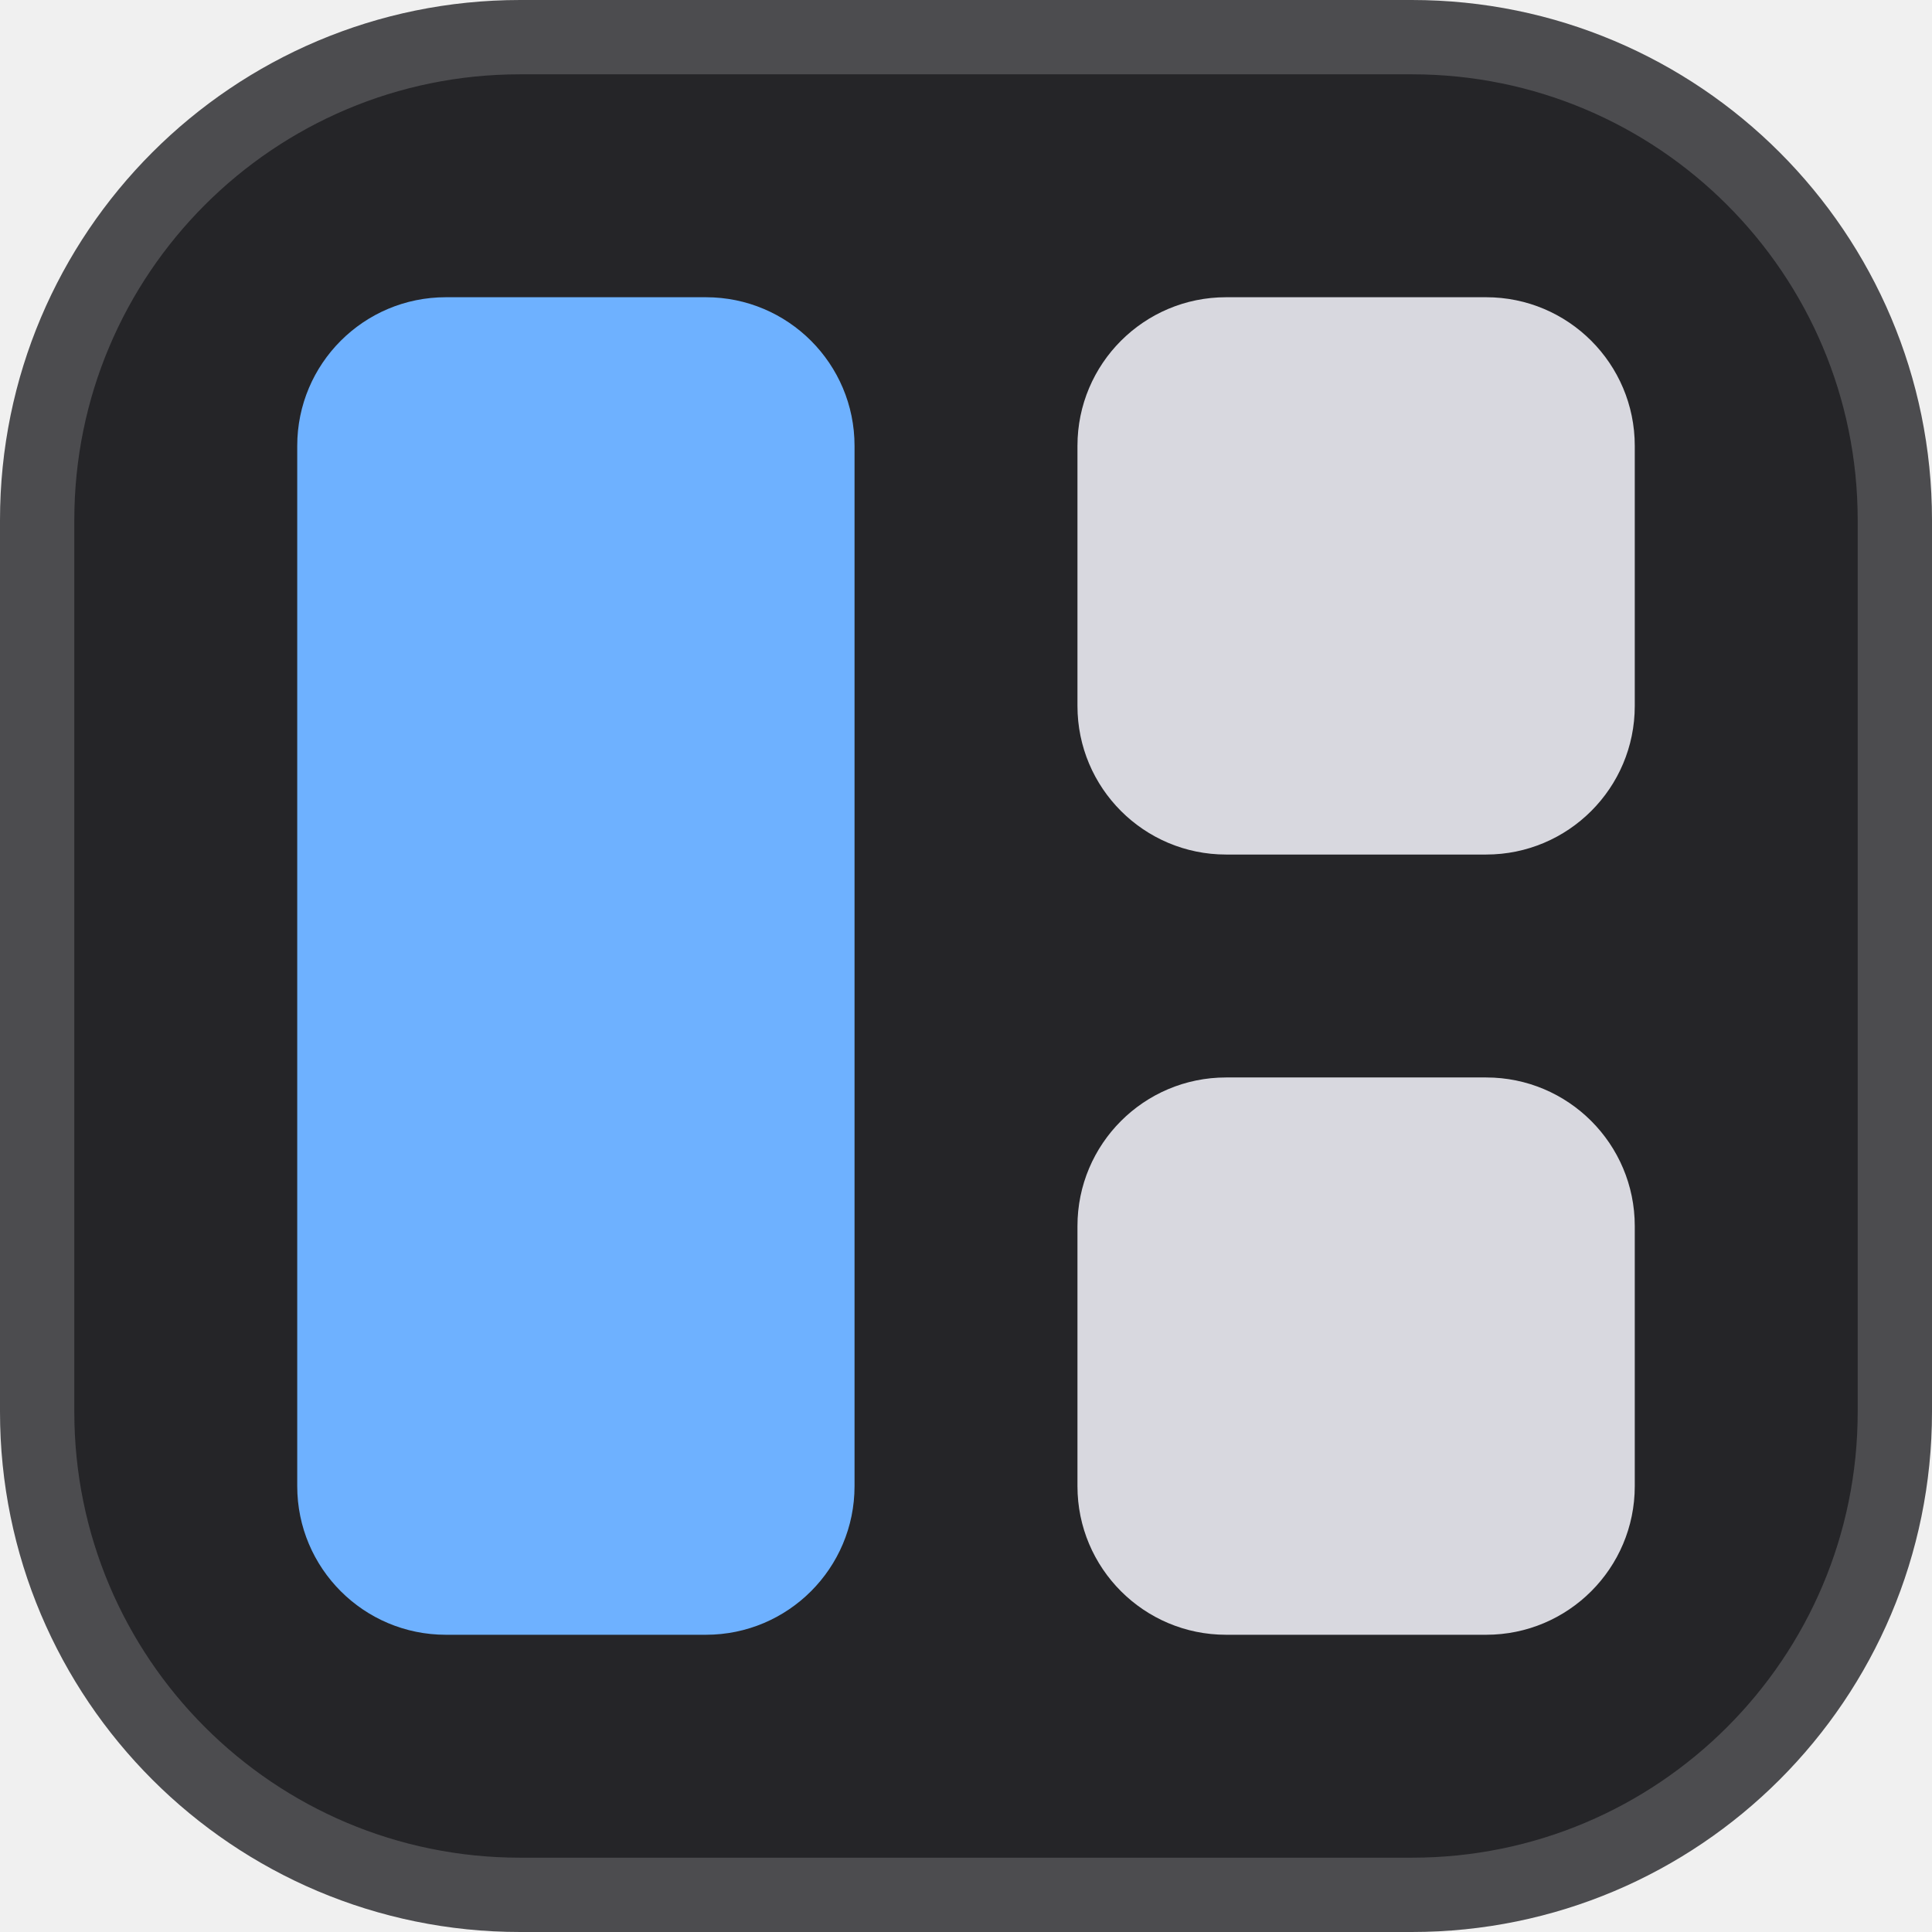
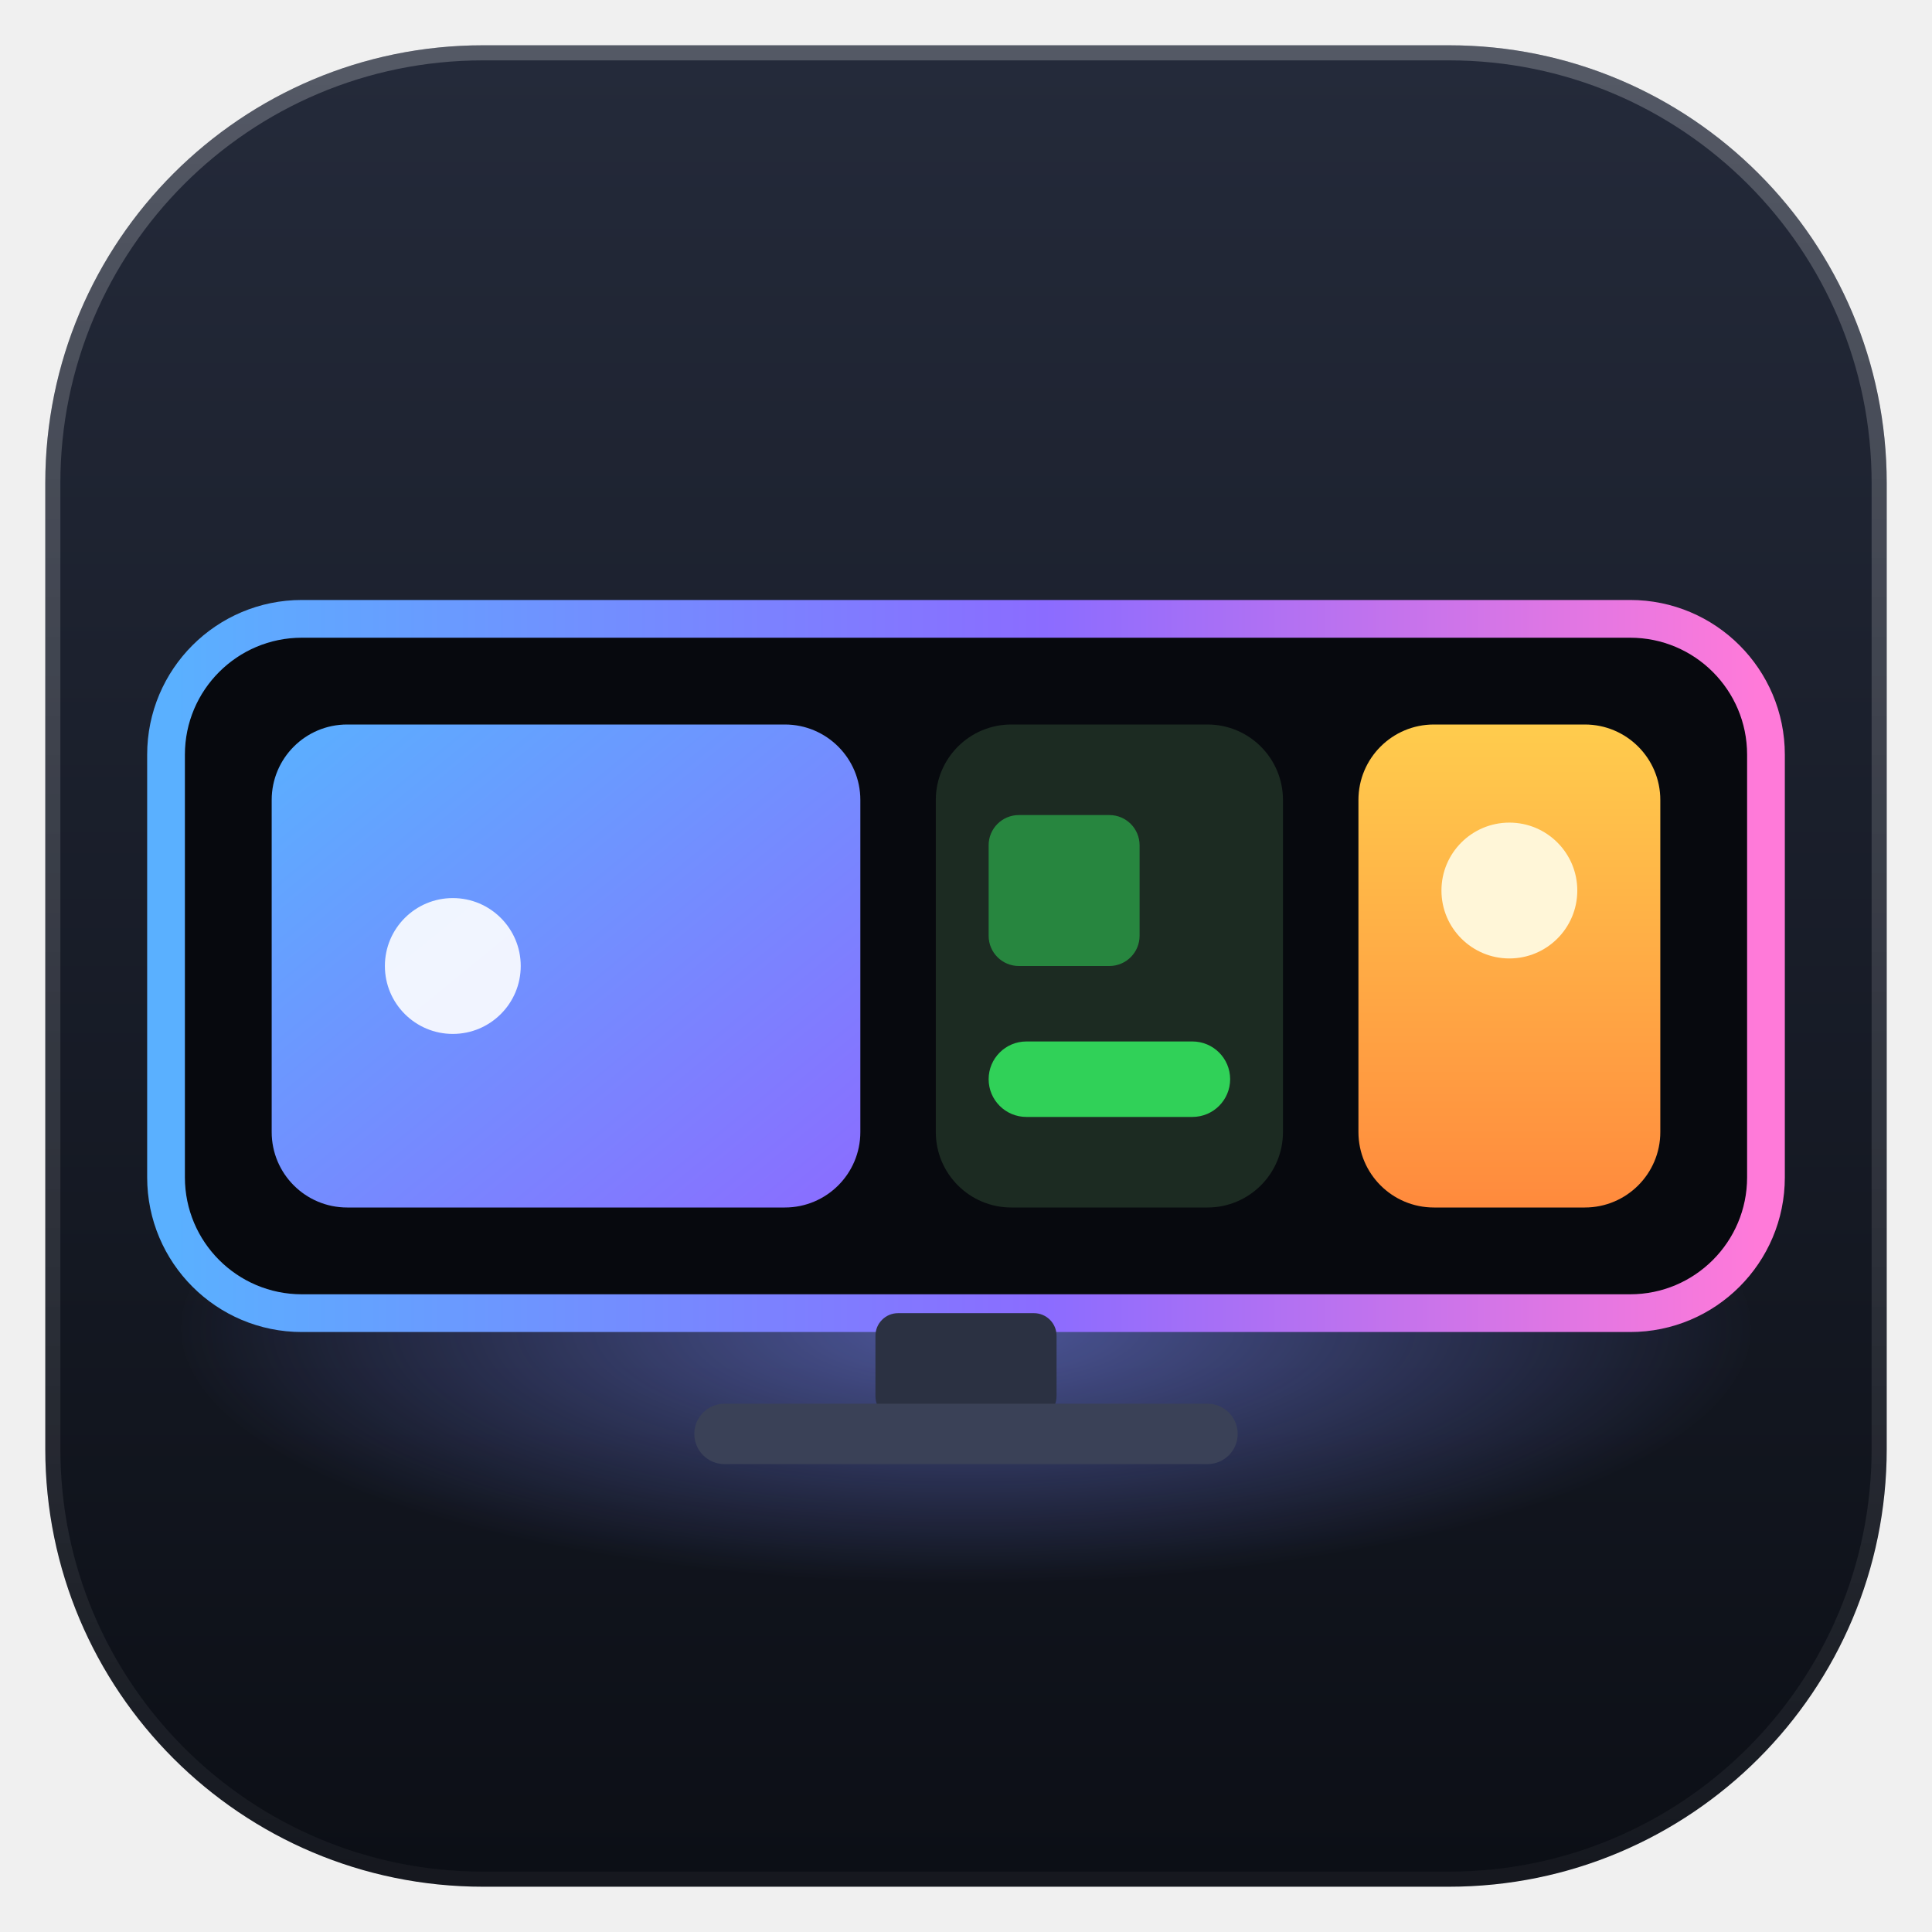
- <svg xmlns="http://www.w3.org/2000/svg" width="256" height="256" viewBox="0 0 26 26">
-   <rect x="0.5" y="0.5" width="25" height="25" rx="6.5" fill="#252528" stroke="#4c4c4f" />
-   <rect x="4" y="4" width="7.5" height="18" rx="2" fill="#6eb1ff" />
-   <rect x="14.5" y="4" width="7.5" height="7.5" rx="2" fill="#d8d8df" />
-   <rect x="14.5" y="14.5" width="7.5" height="7.5" rx="2" fill="#d8d8df" />
+ <svg xmlns="http://www.w3.org/2000/svg" width="256" height="256" viewBox="0 0 256 256">
+   <defs>
+     <linearGradient id="bg" x1="0" y1="0" x2="0" y2="1">
+       <stop offset="0" stop-color="#242a3a" />
+       <stop offset="1" stop-color="#0c0f16" />
+     </linearGradient>
+     <linearGradient id="rim" x1="0" y1="0" x2="0" y2="1">
+       <stop offset="0" stop-color="#ffffff" stop-opacity=".22" />
+       <stop offset="1" stop-color="#ffffff" stop-opacity=".04" />
+     </linearGradient>
+     <linearGradient id="screen" x1="0" y1="0" x2="1" y2="0">
+       <stop offset="0" stop-color="#5ab0ff" />
+       <stop offset=".55" stop-color="#8b6cff" />
+       <stop offset="1" stop-color="#ff7ad9" />
+     </linearGradient>
+     <linearGradient id="music" x1="0" y1="0" x2="1" y2="1">
+       <stop offset="0" stop-color="#5ab0ff" />
+       <stop offset="1" stop-color="#8b6cff" />
+     </linearGradient>
+     <linearGradient id="weather" x1="0" y1="0" x2="0" y2="1">
+       <stop offset="0" stop-color="#ffcc4d" />
+       <stop offset="1" stop-color="#ff8a3d" />
+     </linearGradient>
+     <radialGradient id="glow" cx=".5" cy=".5" r=".5">
+       <stop offset="0" stop-color="#7d8bff" stop-opacity=".55" />
+       <stop offset="1" stop-color="#7d8bff" stop-opacity="0" />
+     </radialGradient>
+   </defs>
+   <rect x="6" y="6" width="244" height="244" rx="58" fill="url(#bg)" />
+   <rect x="7" y="7" width="242" height="242" rx="57" fill="none" stroke="url(#rim)" stroke-width="2" />
+   <ellipse cx="128" cy="176" rx="104" ry="34" fill="url(#glow)" />
+   <rect x="22" y="82" width="212" height="92" rx="18" fill="#07090e" />
+   <rect x="22" y="82" width="212" height="92" rx="18" fill="none" stroke="url(#screen)" stroke-width="5" />
+   <rect x="36" y="96" width="78" height="64" rx="10" fill="url(#music)" />
+   <circle cx="60" cy="128" r="9" fill="#ffffff" fill-opacity=".9" />
+   <rect x="124" y="96" width="46" height="64" rx="10" fill="#1c2b22" />
+   <rect x="131" y="138" width="32" height="10" rx="5" fill="#30d158" />
+   <rect x="131" y="108" width="20" height="20" rx="4" fill="#30d158" fill-opacity=".55" />
+   <rect x="180" y="96" width="40" height="64" rx="10" fill="url(#weather)" />
+   <circle cx="200" cy="118" r="9" fill="#fff6d8" />
+   <rect x="116" y="174" width="24" height="14" rx="3" fill="#2b3142" />
+   <rect x="92" y="186" width="72" height="8" rx="4" fill="#3a4157" />
</svg>
